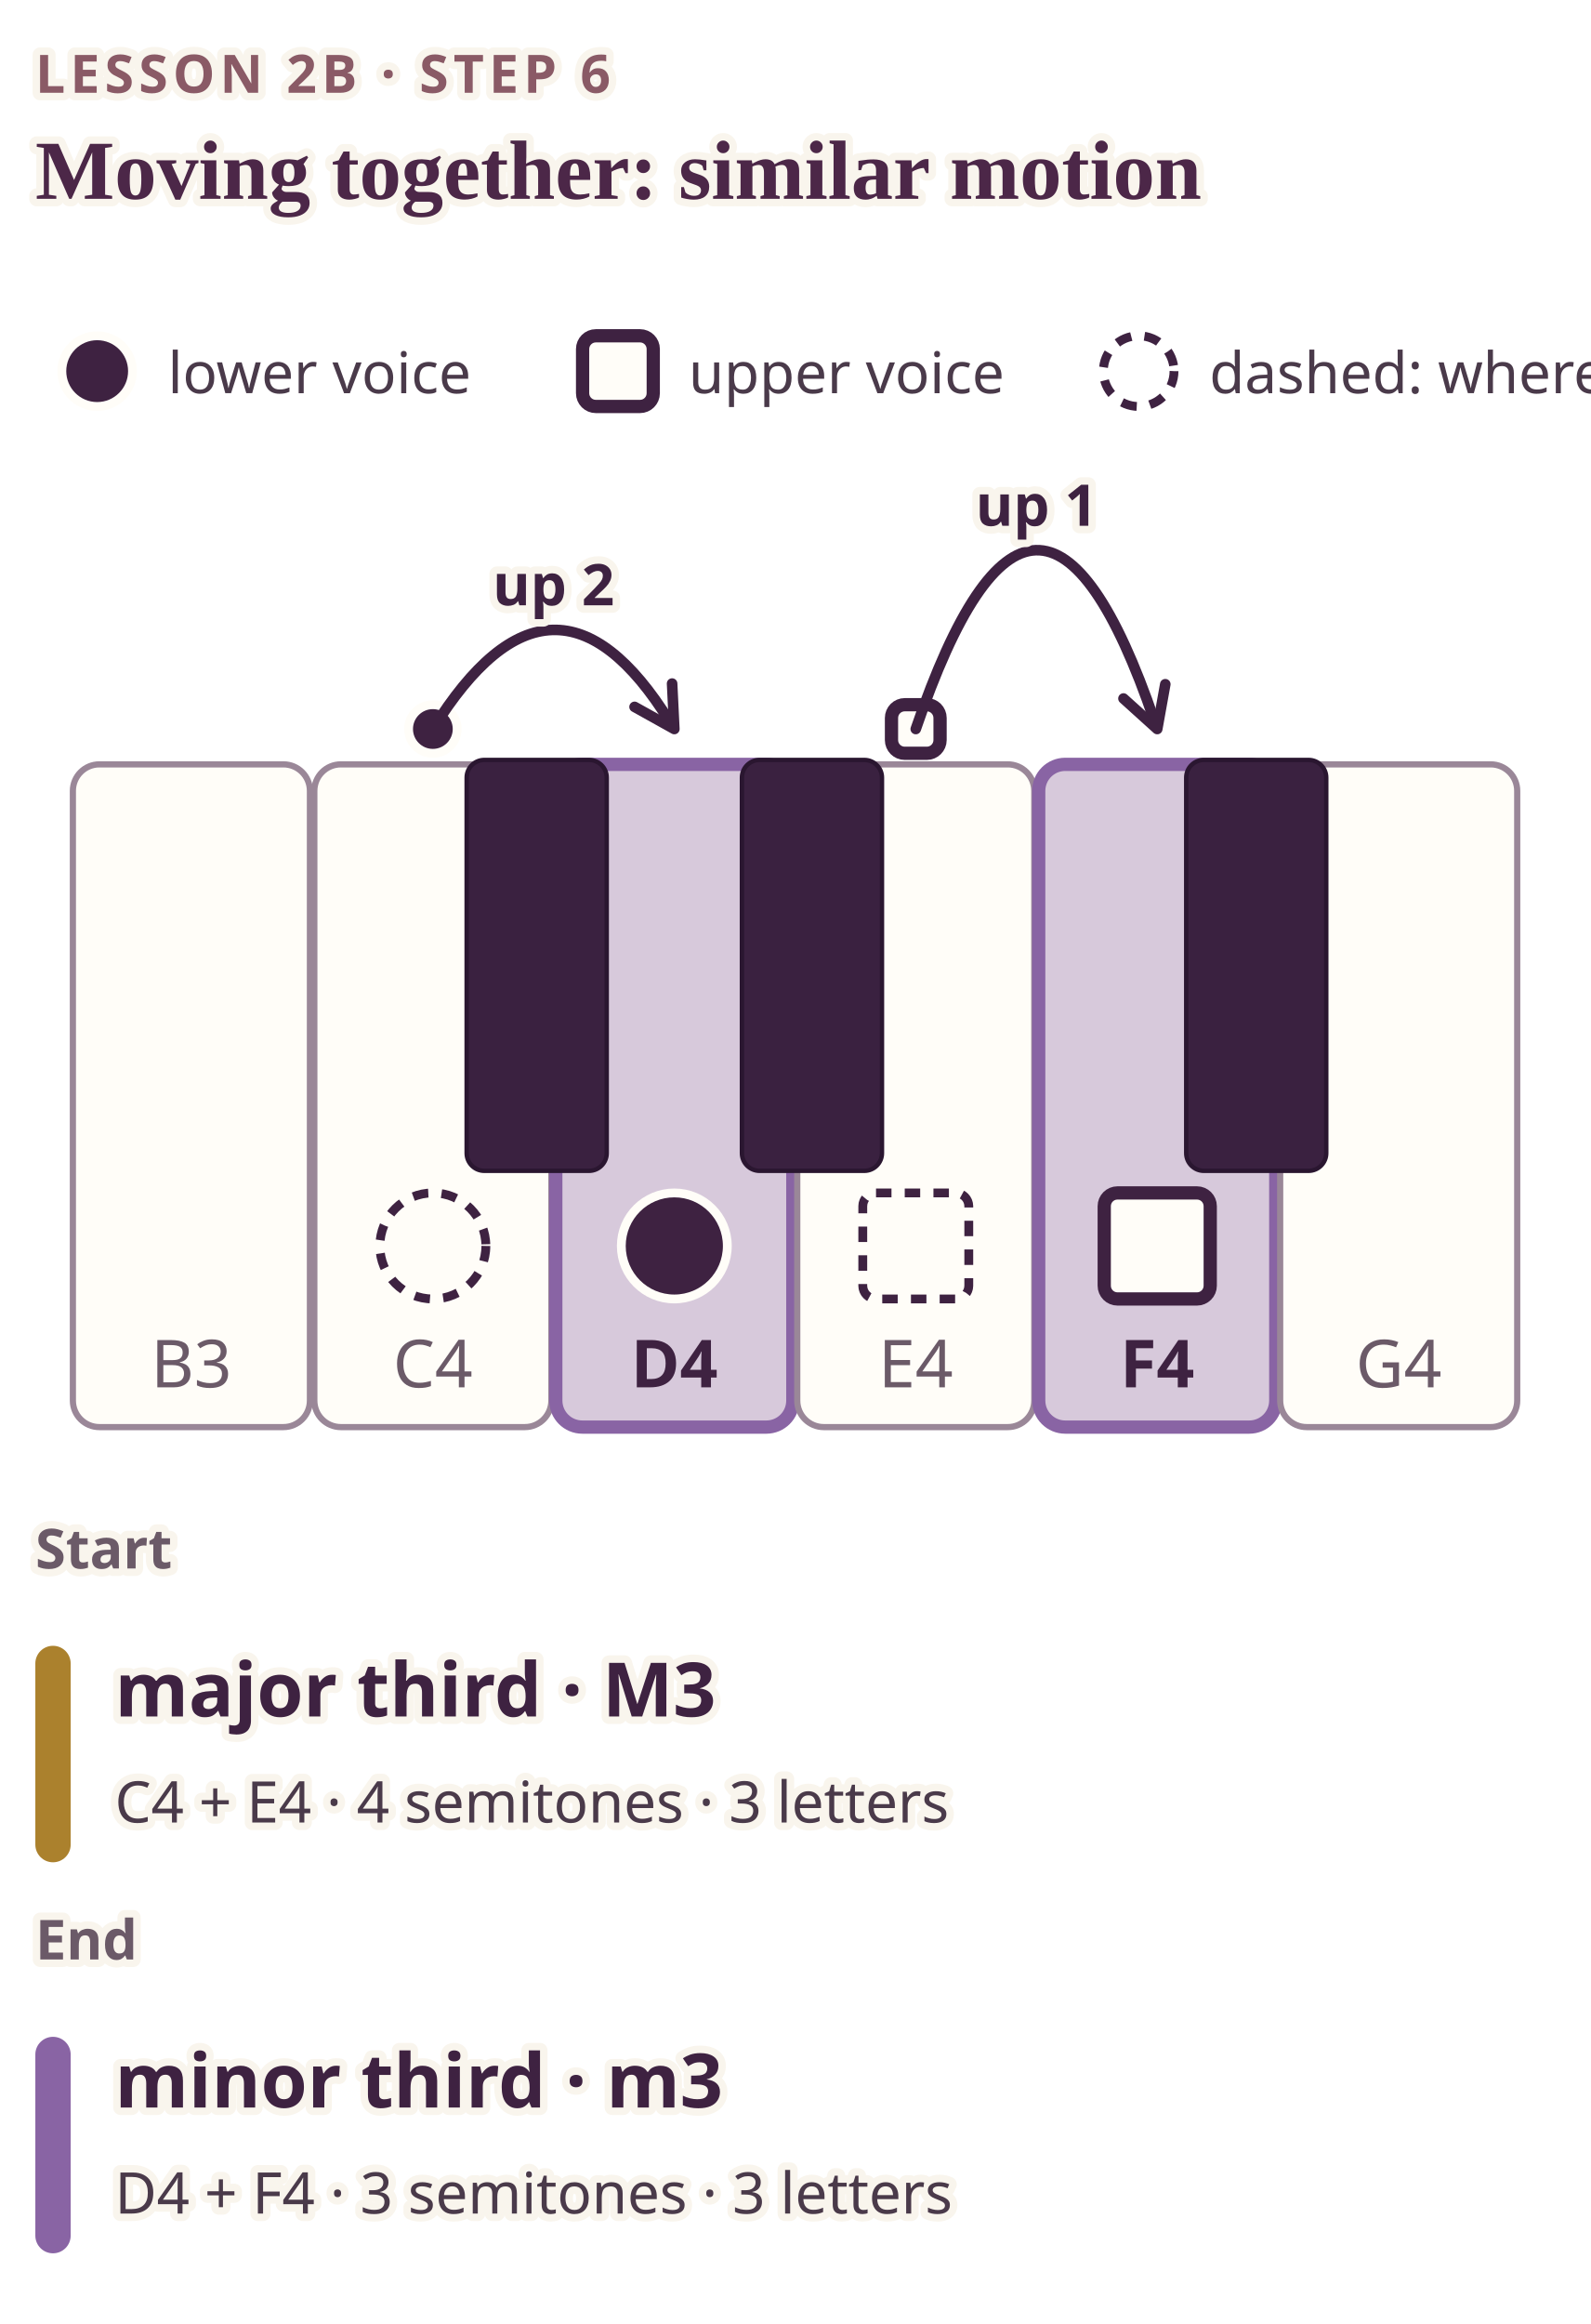
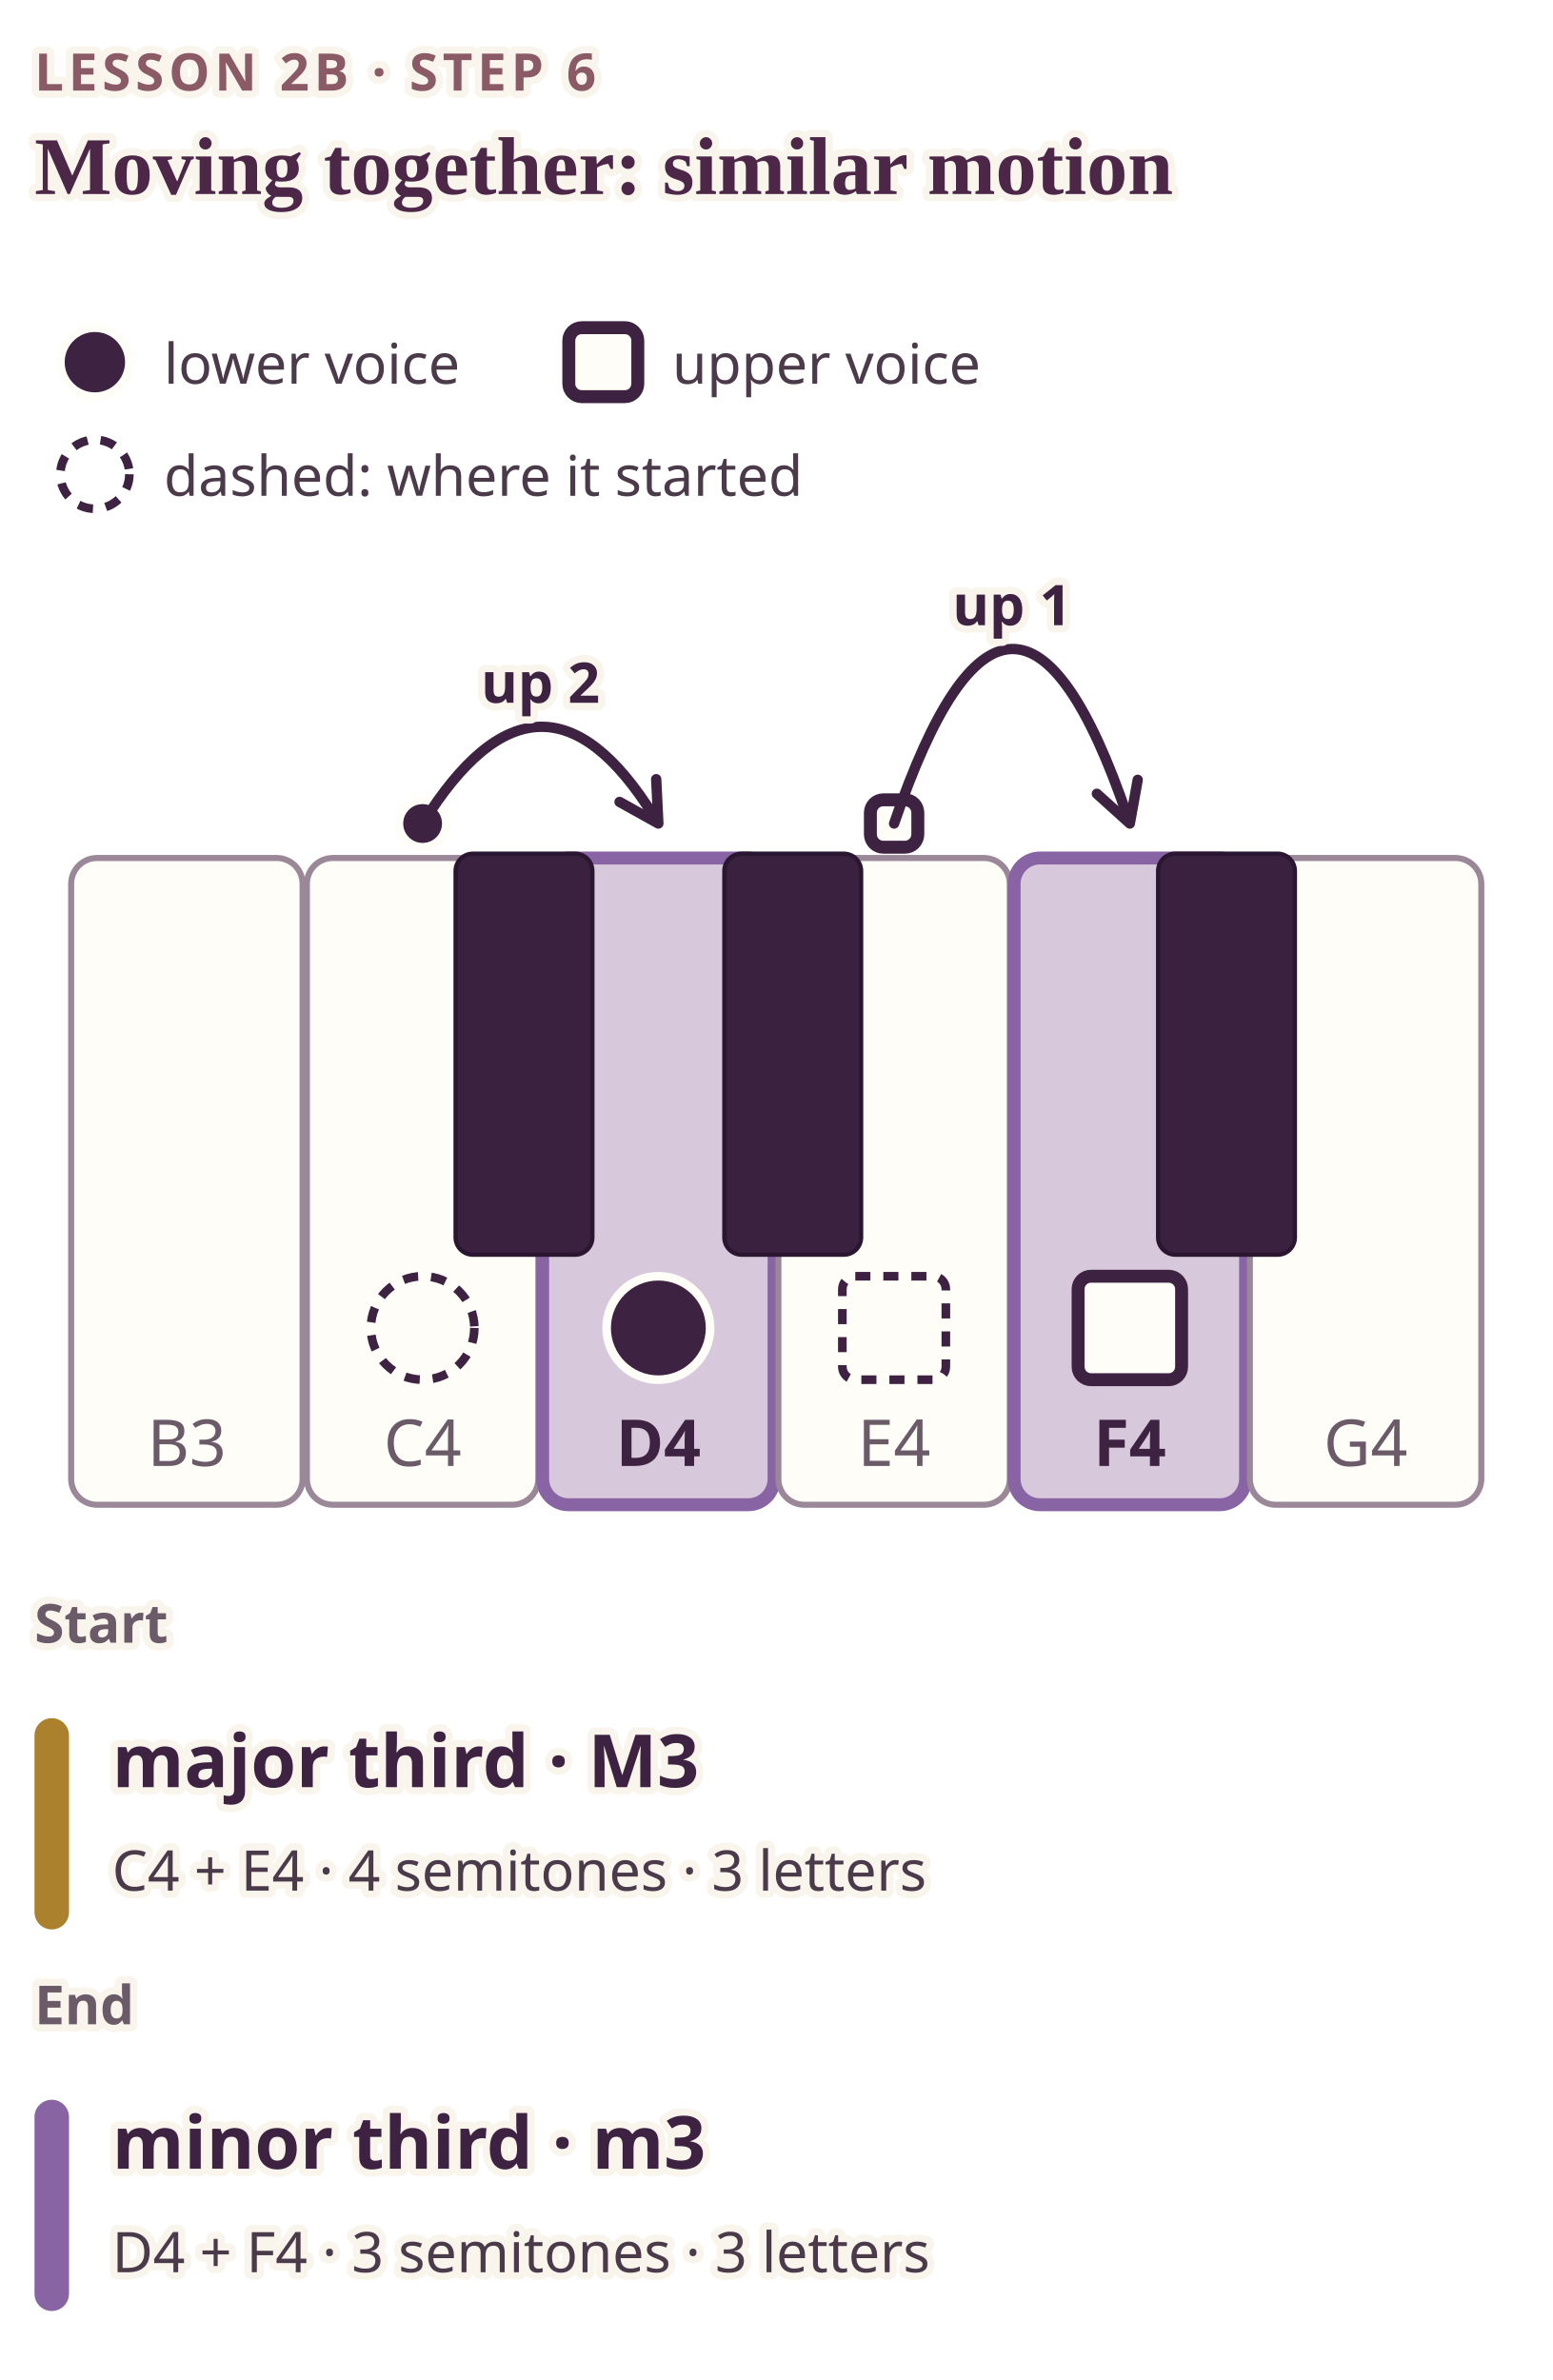
- <svg xmlns="http://www.w3.org/2000/svg" viewBox="0 0 360 526" width="360" height="526" role="img" aria-labelledby="m07-2b-07-narrow-t m07-2b-07-narrow-d">
+ <svg xmlns="http://www.w3.org/2000/svg" viewBox="0 0 360 552" width="360" height="552" role="img" aria-labelledby="m07-2b-07-narrow-t m07-2b-07-narrow-d">
  <defs>
    <linearGradient id="m07-2b-07-narrow-w" x1="0" y1="0" x2="0" y2="1">
      <stop offset="0" stop-color="#fffdf8" />
      <stop offset=".78" stop-color="#f7efe2" />
      <stop offset="1" stop-color="#eadfcd" />
    </linearGradient>
    <linearGradient id="m07-2b-07-narrow-b" x1="0" y1="0" x2="0" y2="1">
      <stop offset="0" stop-color="#4a2a4d" />
      <stop offset=".85" stop-color="#2a1630" />
      <stop offset="1" stop-color="#3a2140" />
    </linearGradient>
    <radialGradient id="m07-2b-07-narrow-home" cx=".5" cy=".82" r=".75">
      <stop offset="0" stop-color="#ffd98a" />
      <stop offset=".55" stop-color="#f6b94f" />
      <stop offset="1" stop-color="#f3a53a" stop-opacity=".92" />
    </radialGradient>
    <radialGradient id="m07-2b-07-narrow-lower" cx=".5" cy=".82" r=".75">
      <stop offset="0" stop-color="#ffe0a6" />
      <stop offset="1" stop-color="#f3b25a" />
    </radialGradient>
    <radialGradient id="m07-2b-07-narrow-upper" cx=".5" cy=".82" r=".75">
      <stop offset="0" stop-color="#bfe7e2" />
      <stop offset="1" stop-color="#8fcdc6" />
    </radialGradient>
    <linearGradient id="m07-2b-07-narrow-shared" x1="0" y1="0" x2="1" y2="0">
      <stop offset="0" stop-color="#f6c46a" />
      <stop offset=".5" stop-color="#efe6c4" />
      <stop offset="1" stop-color="#8fcdc6" />
    </linearGradient>
    <filter id="m07-2b-07-narrow-glow" x="-40%" y="-20%" width="180%" height="150%">
      <feGaussianBlur stdDeviation="9" />
    </filter>
  </defs>
  <g transform="translate(8 8)">
    <g transform="translate(0 0)">
      <text x="0" y="13" font-family="ui-sans-serif, system-ui, 'Segoe UI', sans-serif" font-size="12" font-weight="700" text-anchor="start" fill="#8a5a66" letter-spacing="1.1" stroke="#f9f5ed" stroke-width="3.4" stroke-linejoin="round" paint-order="stroke fill">LESSON 2B · STEP 6</text>
      <text x="0" y="37" font-family="Georgia, 'Times New Roman', serif" font-size="19" font-weight="600" text-anchor="start" fill="#4C2748" stroke="#f9f5ed" stroke-width="3.4" stroke-linejoin="round" paint-order="stroke fill">Moving together: similar motion</text>
    </g>
    <g transform="translate(0 63)">
      <circle cx="14" cy="13" r="8" fill="#3e2241" stroke="#fffdf8" stroke-width="2" />
      <text x="30" y="18" font-family="ui-sans-serif, system-ui, 'Segoe UI', sans-serif" font-size="13" font-weight="400" text-anchor="start" fill="#4a3a4a">lower voice</text>
      <rect x="123.9" y="5" width="16" height="16" rx="3" fill="#fffdf8" stroke="#3e2241" stroke-width="3" />
      <text x="147.9" y="18" font-family="ui-sans-serif, system-ui, 'Segoe UI', sans-serif" font-size="13" font-weight="400" text-anchor="start" fill="#4a3a4a">upper voice</text>
-       <circle cx="249.8" cy="13" r="8" fill="none" stroke="#3e2241" stroke-width="2" stroke-dasharray="3.5 3" />
-       <text x="265.8" y="18" font-family="ui-sans-serif, system-ui, 'Segoe UI', sans-serif" font-size="13" font-weight="400" text-anchor="start" fill="#4a3a4a">dashed: where it started</text>
+       <circle cx="14" cy="39" r="8" fill="none" stroke="#3e2241" stroke-width="2" stroke-dasharray="3.5 3" />
+       <text x="30" y="44" font-family="ui-sans-serif, system-ui, 'Segoe UI', sans-serif" font-size="13" font-weight="400" text-anchor="start" fill="#4a3a4a">dashed: where it started</text>
    </g>
-     <g transform="translate(0 101)">
+     <g transform="translate(0 127)">
      <rect x="8.5" y="64" width="53.667" height="150" rx="6" fill="#fffdf8" stroke="#9a8798" stroke-width="1.4" />
      <rect x="63.167" y="64" width="53.667" height="150" rx="6" fill="#fffdf8" stroke="#9a8798" stroke-width="1.4" />
      <rect x="117.833" y="64" width="53.667" height="150" rx="6" fill="#d7c9db" stroke="#8964A4" stroke-width="3" />
      <rect x="172.5" y="64" width="53.667" height="150" rx="6" fill="#fffdf8" stroke="#9a8798" stroke-width="1.4" />
      <rect x="227.167" y="64" width="53.667" height="150" rx="6" fill="#d7c9db" stroke="#8964A4" stroke-width="3" />
      <rect x="281.833" y="64" width="53.667" height="150" rx="6" fill="#fffdf8" stroke="#9a8798" stroke-width="1.4" />
      <rect x="97.653" y="63" width="31.707" height="93" rx="4" fill="#3a2140" stroke="#2a1630" stroke-width="1" />
      <rect x="159.973" y="63" width="31.707" height="93" rx="4" fill="#3a2140" stroke="#2a1630" stroke-width="1" />
      <rect x="260.56" y="63" width="31.707" height="93" rx="4" fill="#3a2140" stroke="#2a1630" stroke-width="1" />
      <text x="35.333" y="205" font-family="ui-sans-serif, system-ui, 'Segoe UI', sans-serif" font-size="15" font-weight="500" text-anchor="middle" fill="#6b5a68">B3</text>
      <text x="90" y="205" font-family="ui-sans-serif, system-ui, 'Segoe UI', sans-serif" font-size="15" font-weight="500" text-anchor="middle" fill="#6b5a68">C4</text>
      <text x="144.667" y="205" font-family="ui-sans-serif, system-ui, 'Segoe UI', sans-serif" font-size="15" font-weight="700" text-anchor="middle" fill="#3e2241">D4</text>
      <text x="199.333" y="205" font-family="ui-sans-serif, system-ui, 'Segoe UI', sans-serif" font-size="15" font-weight="500" text-anchor="middle" fill="#6b5a68">E4</text>
      <text x="254" y="205" font-family="ui-sans-serif, system-ui, 'Segoe UI', sans-serif" font-size="15" font-weight="700" text-anchor="middle" fill="#3e2241">F4</text>
      <text x="308.667" y="205" font-family="ui-sans-serif, system-ui, 'Segoe UI', sans-serif" font-size="15" font-weight="500" text-anchor="middle" fill="#6b5a68">G4</text>
      <circle cx="90" cy="173" r="12" fill="none" stroke="#3e2241" stroke-width="2" stroke-dasharray="3.5 3" />
      <circle cx="144.667" cy="173" r="12" fill="#3e2241" stroke="#fffdf8" stroke-width="2" />
      <rect x="187.333" y="161" width="24" height="24" rx="3" fill="none" stroke="#3e2241" stroke-width="2" stroke-dasharray="3.5 3" />
      <rect x="242" y="161" width="24" height="24" rx="3" fill="#fffdf8" stroke="#3e2241" stroke-width="3" />
      <circle cx="90" cy="56" r="5.5" fill="#3e2241" stroke="#fffdf8" stroke-width="2" />
      <path d="M90 56 Q117.333 12 143.611 54.301" fill="none" stroke="#3e2241" stroke-width="2.4" stroke-linecap="round" />
      <path d="M144.667 56 l-8.996 -5.007 M144.667 56 l-0.502 -10.283" stroke="#3e2241" stroke-width="2.4" stroke-linecap="round" />
      <text x="117.333" y="28" font-family="ui-sans-serif, system-ui, 'Segoe UI', sans-serif" font-size="13" font-weight="700" text-anchor="middle" fill="#3e2241" stroke="#f9f5ed" stroke-width="3.4" stroke-linejoin="round" paint-order="stroke fill">up 2</text>
      <rect x="193.833" y="50.5" width="11" height="11" rx="3" fill="#fffdf8" stroke="#3e2241" stroke-width="3" />
      <path d="M199.333 56 Q226.667 -24 253.353 54.107" fill="none" stroke="#3e2241" stroke-width="2.4" stroke-linecap="round" />
      <path d="M254 56 l-7.641 -6.9 M254 56 l1.822 -10.133" stroke="#3e2241" stroke-width="2.4" stroke-linecap="round" />
      <text x="226.667" y="10" font-family="ui-sans-serif, system-ui, 'Segoe UI', sans-serif" font-size="13" font-weight="700" text-anchor="middle" fill="#3e2241" stroke="#f9f5ed" stroke-width="3.4" stroke-linejoin="round" paint-order="stroke fill">up 1</text>
    </g>
-     <g transform="translate(0 333)">
+     <g transform="translate(0 359)">
      <g transform="translate(0 0)">
        <text x="0" y="14" font-family="ui-sans-serif, system-ui, 'Segoe UI', sans-serif" font-size="12.5" font-weight="700" text-anchor="start" fill="#6b5a68" stroke="#f9f5ed" stroke-width="3.4" stroke-linejoin="round" paint-order="stroke fill">Start</text>
      </g>
      <g transform="translate(0 27.5)">
        <rect x="0" y="4" width="8" height="49" rx="4" fill="#AB812D" />
        <text x="18" y="20" font-family="ui-sans-serif, system-ui, 'Segoe UI', sans-serif" font-size="17" font-weight="700" text-anchor="start" fill="#3e2241" stroke="#f9f5ed" stroke-width="3.4" stroke-linejoin="round" paint-order="stroke fill">major third · M3</text>
        <text x="18" y="44" font-family="ui-sans-serif, system-ui, 'Segoe UI', sans-serif" font-size="13" font-weight="400" text-anchor="start" fill="#4a3a4a" stroke="#f9f5ed" stroke-width="3.4" stroke-linejoin="round" paint-order="stroke fill">C4 + E4 · 4 semitones · 3 letters</text>
      </g>
      <g transform="translate(0 88.5)">
        <text x="0" y="14" font-family="ui-sans-serif, system-ui, 'Segoe UI', sans-serif" font-size="12.5" font-weight="700" text-anchor="start" fill="#6b5a68" stroke="#f9f5ed" stroke-width="3.4" stroke-linejoin="round" paint-order="stroke fill">End</text>
      </g>
      <g transform="translate(0 116)">
        <rect x="0" y="4" width="8" height="49" rx="4" fill="#8964A4" />
        <text x="18" y="20" font-family="ui-sans-serif, system-ui, 'Segoe UI', sans-serif" font-size="17" font-weight="700" text-anchor="start" fill="#3e2241" stroke="#f9f5ed" stroke-width="3.4" stroke-linejoin="round" paint-order="stroke fill">minor third · m3</text>
        <text x="18" y="44" font-family="ui-sans-serif, system-ui, 'Segoe UI', sans-serif" font-size="13" font-weight="400" text-anchor="start" fill="#4a3a4a" stroke="#f9f5ed" stroke-width="3.4" stroke-linejoin="round" paint-order="stroke fill">D4 + F4 · 3 semitones · 3 letters</text>
      </g>
    </g>
  </g>
</svg>
